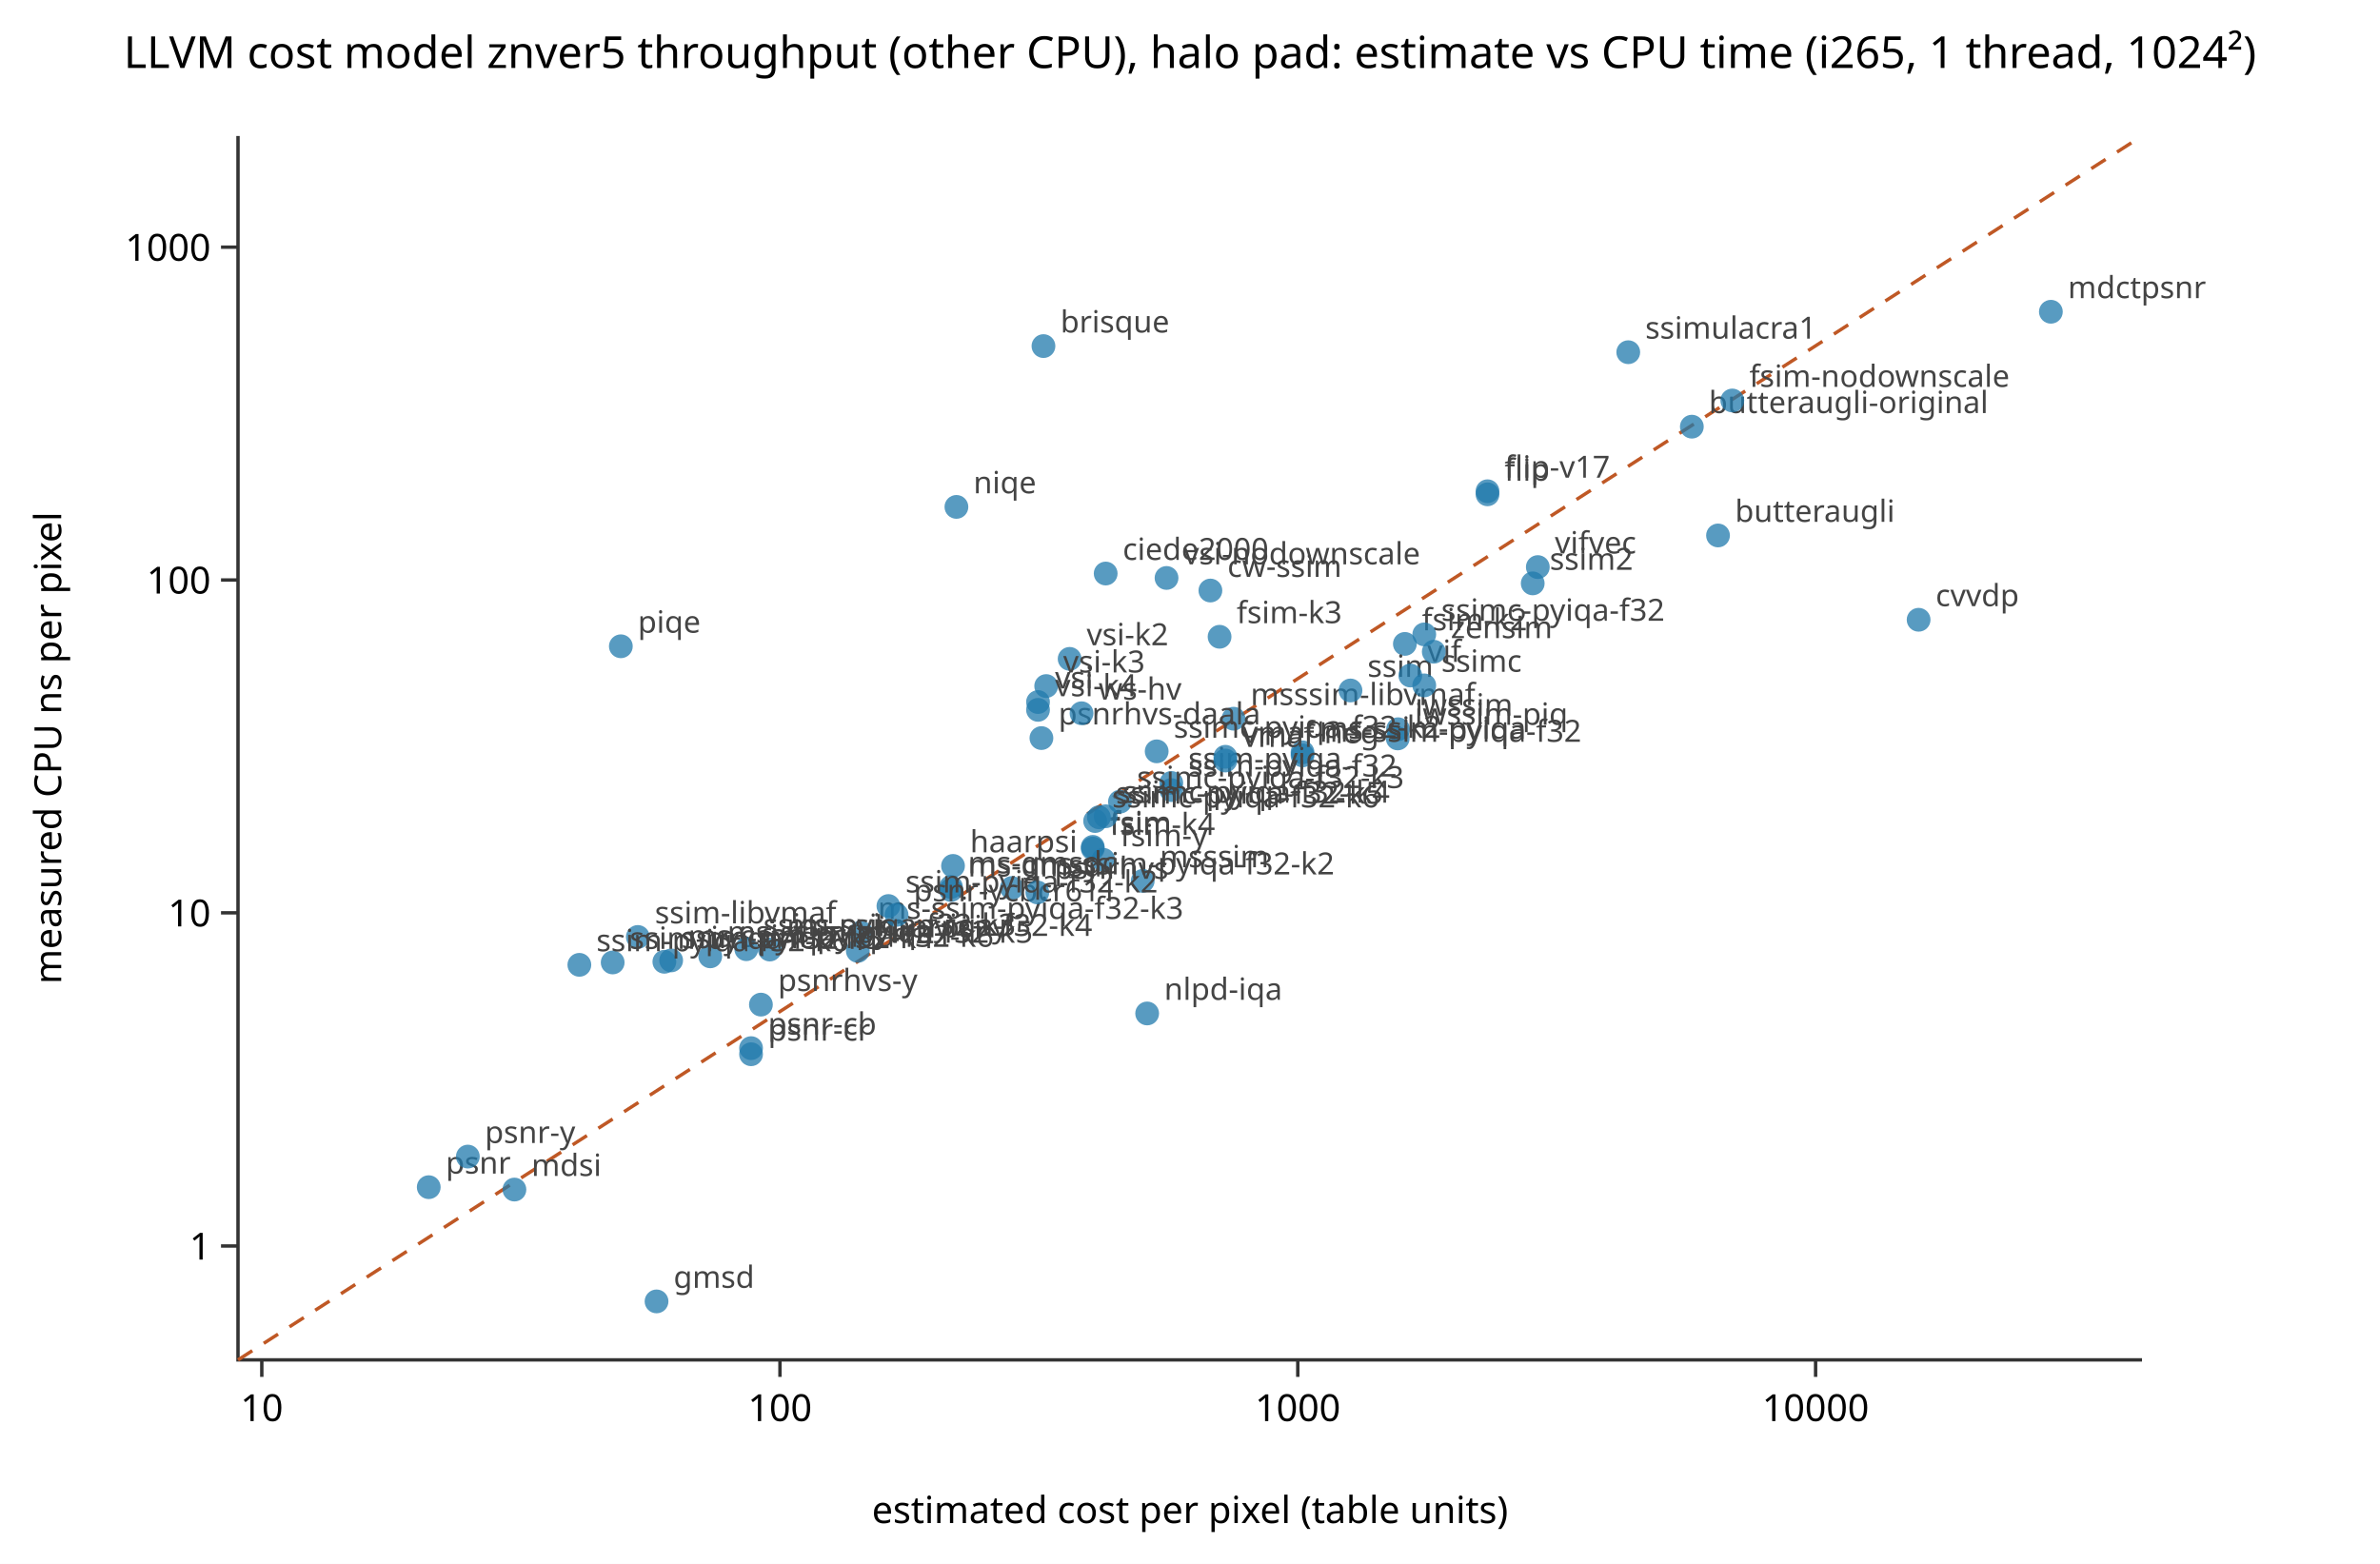
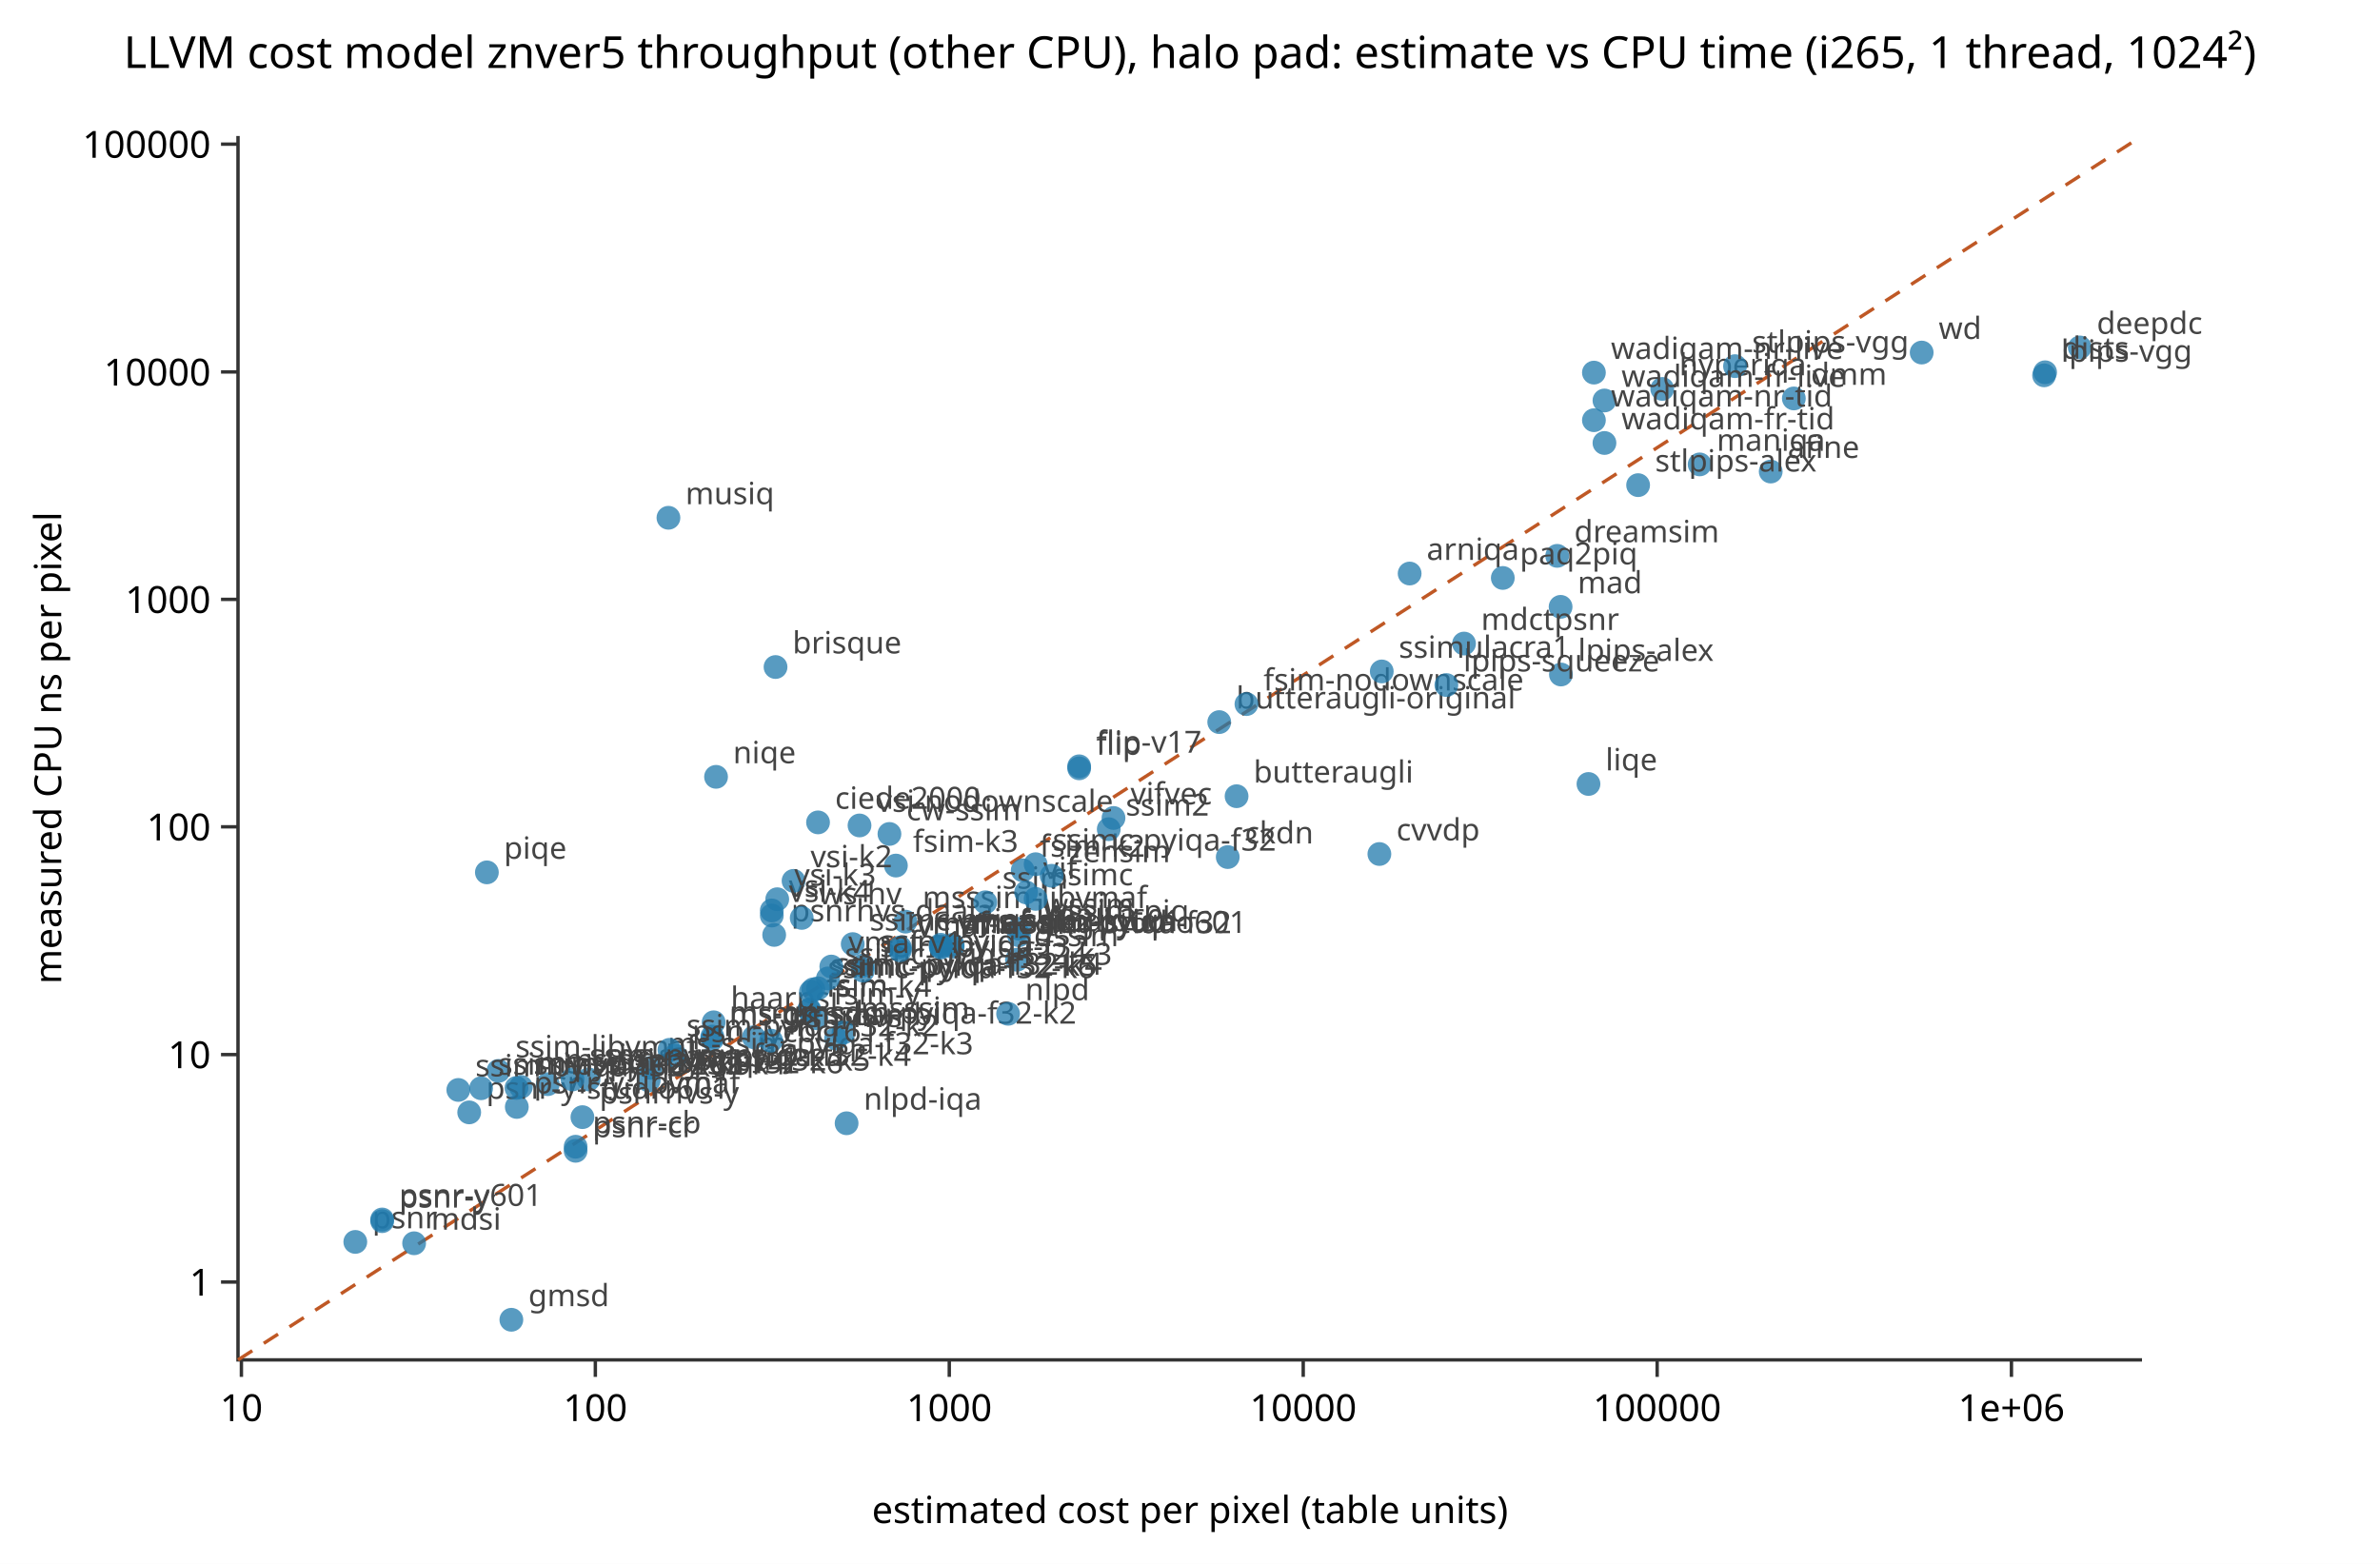
<svg xmlns="http://www.w3.org/2000/svg" viewBox="0 0 700 460" font-family="sans-serif" font-size="11">
  <rect width="700" height="460" fill="white" />
  <text x="350" y="20" text-anchor="middle" font-size="13">LLVM cost model znver5 throughput (other CPU), halo pad: estimate vs CPU time (i265, 1 thread, 1024²)</text>
  <path d="M70 40V400H630" fill="none" stroke="#333" />
-   <path d="M77.0 400v5" stroke="#333" />
-   <text x="77.0" y="418" text-anchor="middle">10</text>
-   <path d="M229.4 400v5" stroke="#333" />
-   <text x="229.4" y="418" text-anchor="middle">100</text>
-   <path d="M381.7 400v5" stroke="#333" />
-   <text x="381.7" y="418" text-anchor="middle">1000</text>
-   <path d="M534.0 400v5" stroke="#333" />
-   <text x="534.0" y="418" text-anchor="middle">10000</text>
-   <path d="M65 366.5h5" stroke="#333" />
-   <text x="62" y="370.5" text-anchor="end">1</text>
-   <path d="M65 268.5h5" stroke="#333" />
-   <text x="62" y="272.5" text-anchor="end">10</text>
-   <path d="M65 170.6h5" stroke="#333" />
-   <text x="62" y="174.6" text-anchor="end">100</text>
-   <path d="M65 72.7h5" stroke="#333" />
-   <text x="62" y="76.7" text-anchor="end">1000</text>
+   <path d="M71.0 400v5" stroke="#333" />
+   <text x="71.0" y="418" text-anchor="middle">10</text>
+   <path d="M175.1 400v5" stroke="#333" />
+   <text x="175.1" y="418" text-anchor="middle">100</text>
+   <path d="M279.2 400v5" stroke="#333" />
+   <text x="279.2" y="418" text-anchor="middle">1000</text>
+   <path d="M383.3 400v5" stroke="#333" />
+   <text x="383.3" y="418" text-anchor="middle">10000</text>
+   <path d="M487.4 400v5" stroke="#333" />
+   <text x="487.4" y="418" text-anchor="middle">100000</text>
+   <path d="M591.6 400v5" stroke="#333" />
+   <text x="591.6" y="418" text-anchor="middle">1e+06</text>
+   <path d="M65 377.1h5" stroke="#333" />
+   <text x="62" y="381.1" text-anchor="end">1</text>
+   <path d="M65 310.2h5" stroke="#333" />
+   <text x="62" y="314.2" text-anchor="end">10</text>
+   <path d="M65 243.2h5" stroke="#333" />
+   <text x="62" y="247.2" text-anchor="end">100</text>
+   <path d="M65 176.3h5" stroke="#333" />
+   <text x="62" y="180.3" text-anchor="end">1000</text>
+   <path d="M65 109.4h5" stroke="#333" />
+   <text x="62" y="113.4" text-anchor="end">10000</text>
+   <path d="M65 42.4h5" stroke="#333" />
+   <text x="62" y="46.4" text-anchor="end">100000</text>
  <path d="M70.0 400.0L630.0 40.0" stroke="#bf5825" stroke-dasharray="5 4" />
-   <circle cx="306.9" cy="101.8" r="3.5" fill="#2179ac" fill-opacity=".75" />
-   <text x="311.9" y="97.8" font-size="9" fill="#444">brisque</text>
-   <circle cx="505.3" cy="157.5" r="3.5" fill="#2179ac" fill-opacity=".75" />
-   <text x="510.3" y="153.5" font-size="9" fill="#444">butteraugli</text>
-   <circle cx="497.6" cy="125.5" r="3.5" fill="#2179ac" fill-opacity=".75" />
-   <text x="502.6" y="121.5" font-size="9" fill="#444">butteraugli-original</text>
-   <circle cx="325.2" cy="168.7" r="3.5" fill="#2179ac" fill-opacity=".75" />
-   <text x="330.2" y="164.7" font-size="9" fill="#444">ciede2000</text>
-   <circle cx="564.3" cy="182.3" r="3.5" fill="#2179ac" fill-opacity=".75" />
-   <text x="569.3" y="178.3" font-size="9" fill="#444">cvvdp</text>
-   <circle cx="356.0" cy="173.7" r="3.5" fill="#2179ac" fill-opacity=".75" />
-   <text x="361.0" y="169.7" font-size="9" fill="#444">cw-ssim</text>
-   <circle cx="437.5" cy="145.4" r="3.5" fill="#2179ac" fill-opacity=".75" />
-   <text x="442.5" y="141.4" font-size="9" fill="#444">flip</text>
-   <circle cx="437.5" cy="144.5" r="3.5" fill="#2179ac" fill-opacity=".75" />
-   <text x="442.5" y="140.5" font-size="9" fill="#444">flip-v17</text>
-   <circle cx="321.4" cy="249.1" r="3.5" fill="#2179ac" fill-opacity=".75" />
-   <text x="326.4" y="245.1" font-size="9" fill="#444">fsim</text>
-   <circle cx="413.2" cy="189.4" r="3.5" fill="#2179ac" fill-opacity=".75" />
-   <text x="418.2" y="185.4" font-size="9" fill="#444">fsim-k2</text>
-   <circle cx="358.7" cy="187.3" r="3.5" fill="#2179ac" fill-opacity=".75" />
-   <text x="363.7" y="183.3" font-size="9" fill="#444">fsim-k3</text>
-   <circle cx="321.4" cy="249.6" r="3.5" fill="#2179ac" fill-opacity=".75" />
-   <text x="326.4" y="245.6" font-size="9" fill="#444">fsim-k4</text>
-   <circle cx="509.5" cy="117.8" r="3.5" fill="#2179ac" fill-opacity=".75" />
-   <text x="514.5" y="113.8" font-size="9" fill="#444">fsim-nodownscale</text>
-   <circle cx="324.5" cy="252.9" r="3.5" fill="#2179ac" fill-opacity=".75" />
-   <text x="329.5" y="248.9" font-size="9" fill="#444">fsim-y</text>
-   <circle cx="193.1" cy="382.8" r="3.5" fill="#2179ac" fill-opacity=".75" />
-   <text x="198.1" y="378.8" font-size="9" fill="#444">gmsd</text>
-   <circle cx="280.3" cy="254.7" r="3.5" fill="#2179ac" fill-opacity=".75" />
-   <text x="285.3" y="250.7" font-size="9" fill="#444">haarpsi</text>
-   <circle cx="252.3" cy="279.7" r="3.5" fill="#2179ac" fill-opacity=".75" />
-   <text x="257.3" y="275.7" font-size="9" fill="#444">haarpsi-y</text>
-   <circle cx="411.2" cy="214.5" r="3.5" fill="#2179ac" fill-opacity=".75" />
-   <text x="416.2" y="210.5" font-size="9" fill="#444">iwssim</text>
-   <circle cx="411.1" cy="217.2" r="3.5" fill="#2179ac" fill-opacity=".75" />
-   <text x="416.1" y="213.2" font-size="9" fill="#444">iwssim-piq</text>
-   <circle cx="603.2" cy="91.7" r="3.5" fill="#2179ac" fill-opacity=".75" />
-   <text x="608.2" y="87.7" font-size="9" fill="#444">mdctpsnr</text>
-   <circle cx="151.3" cy="349.9" r="3.5" fill="#2179ac" fill-opacity=".75" />
-   <text x="156.3" y="345.9" font-size="9" fill="#444">mdsi</text>
-   <circle cx="279.7" cy="261.8" r="3.5" fill="#2179ac" fill-opacity=".75" />
-   <text x="284.7" y="257.8" font-size="9" fill="#444">ms-gmsd</text>
-   <circle cx="279.7" cy="260.9" r="3.5" fill="#2179ac" fill-opacity=".75" />
-   <text x="284.7" y="256.9" font-size="9" fill="#444">ms-gmsdc</text>
-   <circle cx="383.1" cy="221.3" r="3.5" fill="#2179ac" fill-opacity=".75" />
-   <text x="388.1" y="217.3" font-size="9" fill="#444">ms-ssim-pyiqa</text>
-   <circle cx="383.1" cy="222.2" r="3.5" fill="#2179ac" fill-opacity=".75" />
-   <text x="388.1" y="218.2" font-size="9" fill="#444">ms-ssim-pyiqa-f32</text>
-   <circle cx="297.6" cy="261.2" r="3.5" fill="#2179ac" fill-opacity=".75" />
-   <text x="302.6" y="257.2" font-size="9" fill="#444">ms-ssim-pyiqa-f32-k2</text>
-   <circle cx="253.2" cy="274.3" r="3.5" fill="#2179ac" fill-opacity=".75" />
-   <text x="258.2" y="270.3" font-size="9" fill="#444">ms-ssim-pyiqa-f32-k3</text>
-   <circle cx="226.4" cy="279.3" r="3.5" fill="#2179ac" fill-opacity=".75" />
-   <text x="231.4" y="275.3" font-size="9" fill="#444">ms-ssim-pyiqa-f32-k4</text>
-   <circle cx="208.9" cy="281.3" r="3.5" fill="#2179ac" fill-opacity=".75" />
-   <text x="213.9" y="277.3" font-size="9" fill="#444">ms-ssim-pyiqa-f32-k5</text>
-   <circle cx="197.4" cy="282.5" r="3.5" fill="#2179ac" fill-opacity=".75" />
-   <text x="202.4" y="278.5" font-size="9" fill="#444">ms-ssim-pyiqa-f32-k6</text>
-   <circle cx="336.1" cy="259.1" r="3.5" fill="#2179ac" fill-opacity=".75" />
-   <text x="341.1" y="255.1" font-size="9" fill="#444">msssim</text>
-   <circle cx="362.8" cy="211.4" r="3.5" fill="#2179ac" fill-opacity=".75" />
-   <text x="367.8" y="207.4" font-size="9" fill="#444">msssim-libvmaf</text>
-   <circle cx="281.3" cy="149.1" r="3.5" fill="#2179ac" fill-opacity=".75" />
-   <text x="286.3" y="145.1" font-size="9" fill="#444">niqe</text>
-   <circle cx="337.4" cy="298.1" r="3.5" fill="#2179ac" fill-opacity=".75" />
-   <text x="342.4" y="294.1" font-size="9" fill="#444">nlpd-iqa</text>
-   <circle cx="182.6" cy="190.1" r="3.5" fill="#2179ac" fill-opacity=".75" />
-   <text x="187.6" y="186.1" font-size="9" fill="#444">piqe</text>
-   <circle cx="126.1" cy="349.2" r="3.5" fill="#2179ac" fill-opacity=".75" />
-   <text x="131.1" y="345.2" font-size="9" fill="#444">psnr</text>
-   <circle cx="220.9" cy="308.3" r="3.5" fill="#2179ac" fill-opacity=".75" />
-   <text x="225.9" y="304.3" font-size="9" fill="#444">psnr-cb</text>
-   <circle cx="220.9" cy="310.1" r="3.5" fill="#2179ac" fill-opacity=".75" />
-   <text x="225.9" y="306.1" font-size="9" fill="#444">psnr-cr</text>
-   <circle cx="137.6" cy="340.2" r="3.5" fill="#2179ac" fill-opacity=".75" />
-   <text x="142.6" y="336.2" font-size="9" fill="#444">psnr-y</text>
-   <circle cx="263.7" cy="269.1" r="3.5" fill="#2179ac" fill-opacity=".75" />
-   <text x="268.7" y="265.1" font-size="9" fill="#444">psnr-ycbcr611</text>
-   <circle cx="305.1" cy="262.5" r="3.5" fill="#2179ac" fill-opacity=".75" />
-   <text x="310.1" y="258.5" font-size="9" fill="#444">psnrhvs</text>
-   <circle cx="306.3" cy="217.1" r="3.5" fill="#2179ac" fill-opacity=".75" />
-   <text x="311.3" y="213.1" font-size="9" fill="#444">psnrhvs-daala</text>
-   <circle cx="223.8" cy="295.5" r="3.5" fill="#2179ac" fill-opacity=".75" />
-   <text x="228.8" y="291.5" font-size="9" fill="#444">psnrhvs-y</text>
-   <circle cx="397.2" cy="203.1" r="3.5" fill="#2179ac" fill-opacity=".75" />
-   <text x="402.2" y="199.1" font-size="9" fill="#444">ssim</text>
-   <circle cx="187.6" cy="275.6" r="3.5" fill="#2179ac" fill-opacity=".75" />
-   <text x="192.6" y="271.6" font-size="9" fill="#444">ssim-libvmaf</text>
-   <circle cx="344.5" cy="230.3" r="3.5" fill="#2179ac" fill-opacity=".75" />
-   <text x="349.5" y="226.3" font-size="9" fill="#444">ssim-pyiqa</text>
-   <circle cx="344.5" cy="232.4" r="3.5" fill="#2179ac" fill-opacity=".75" />
-   <text x="349.5" y="228.4" font-size="9" fill="#444">ssim-pyiqa-f32</text>
-   <circle cx="261.3" cy="266.5" r="3.5" fill="#2179ac" fill-opacity=".75" />
-   <text x="266.3" y="262.5" font-size="9" fill="#444">ssim-pyiqa-f32-k2</text>
-   <circle cx="219.5" cy="279.2" r="3.5" fill="#2179ac" fill-opacity=".75" />
-   <text x="224.5" y="275.2" font-size="9" fill="#444">ssim-pyiqa-f32-k3</text>
-   <circle cx="195.4" cy="282.9" r="3.5" fill="#2179ac" fill-opacity=".75" />
-   <text x="200.4" y="278.9" font-size="9" fill="#444">ssim-pyiqa-f32-k4</text>
-   <circle cx="180.2" cy="283.1" r="3.5" fill="#2179ac" fill-opacity=".75" />
-   <text x="185.2" y="279.1" font-size="9" fill="#444">ssim-pyiqa-f32-k5</text>
-   <circle cx="170.4" cy="283.8" r="3.5" fill="#2179ac" fill-opacity=".75" />
-   <text x="175.4" y="279.8" font-size="9" fill="#444">ssim-pyiqa-f32-k6</text>
-   <circle cx="450.8" cy="171.6" r="3.5" fill="#2179ac" fill-opacity=".75" />
-   <text x="455.8" y="167.6" font-size="9" fill="#444">ssim2</text>
-   <circle cx="418.9" cy="201.6" r="3.5" fill="#2179ac" fill-opacity=".75" />
-   <text x="423.9" y="197.6" font-size="9" fill="#444">ssimc</text>
-   <circle cx="418.9" cy="186.6" r="3.5" fill="#2179ac" fill-opacity=".75" />
-   <text x="423.9" y="182.6" font-size="9" fill="#444">ssimc-pyiqa-f32</text>
-   <circle cx="340.2" cy="221.0" r="3.5" fill="#2179ac" fill-opacity=".75" />
-   <text x="345.2" y="217.0" font-size="9" fill="#444">ssimc-pyiqa-f32-k2</text>
-   <circle cx="329.4" cy="235.8" r="3.5" fill="#2179ac" fill-opacity=".75" />
-   <text x="334.4" y="231.8" font-size="9" fill="#444">ssimc-pyiqa-f32-k3</text>
-   <circle cx="325.2" cy="240.1" r="3.5" fill="#2179ac" fill-opacity=".75" />
-   <text x="330.2" y="236.1" font-size="9" fill="#444">ssimc-pyiqa-f32-k4</text>
-   <circle cx="323.2" cy="240.4" r="3.5" fill="#2179ac" fill-opacity=".75" />
-   <text x="328.2" y="236.4" font-size="9" fill="#444">ssimc-pyiqa-f32-k5</text>
-   <circle cx="322.1" cy="241.5" r="3.5" fill="#2179ac" fill-opacity=".75" />
-   <text x="327.1" y="237.5" font-size="9" fill="#444">ssimc-pyiqa-f32-k6</text>
-   <circle cx="478.9" cy="103.6" r="3.5" fill="#2179ac" fill-opacity=".75" />
-   <text x="483.9" y="99.6" font-size="9" fill="#444">ssimulacra1</text>
-   <circle cx="414.8" cy="198.7" r="3.5" fill="#2179ac" fill-opacity=".75" />
-   <text x="419.8" y="194.7" font-size="9" fill="#444">vif</text>
-   <circle cx="452.3" cy="166.8" r="3.5" fill="#2179ac" fill-opacity=".75" />
-   <text x="457.3" y="162.8" font-size="9" fill="#444">vifvec</text>
-   <circle cx="360.4" cy="223.7" r="3.5" fill="#2179ac" fill-opacity=".75" />
-   <text x="365.4" y="219.7" font-size="9" fill="#444">vmaf</text>
-   <circle cx="360.4" cy="222.6" r="3.5" fill="#2179ac" fill-opacity=".75" />
-   <text x="365.4" y="218.6" font-size="9" fill="#444">vmaf-neg</text>
-   <circle cx="305.3" cy="206.5" r="3.5" fill="#2179ac" fill-opacity=".75" />
-   <text x="310.3" y="202.5" font-size="9" fill="#444">vsi</text>
-   <circle cx="314.6" cy="193.8" r="3.5" fill="#2179ac" fill-opacity=".75" />
-   <text x="319.6" y="189.8" font-size="9" fill="#444">vsi-k2</text>
-   <circle cx="307.7" cy="201.8" r="3.5" fill="#2179ac" fill-opacity=".75" />
-   <text x="312.7" y="197.8" font-size="9" fill="#444">vsi-k3</text>
-   <circle cx="305.3" cy="208.8" r="3.5" fill="#2179ac" fill-opacity=".75" />
-   <text x="310.3" y="204.8" font-size="9" fill="#444">vsi-k4</text>
-   <circle cx="343.1" cy="170.0" r="3.5" fill="#2179ac" fill-opacity=".75" />
-   <text x="348.1" y="166.0" font-size="9" fill="#444">vsi-nodownscale</text>
-   <circle cx="318.1" cy="209.8" r="3.5" fill="#2179ac" fill-opacity=".75" />
-   <text x="323.1" y="205.8" font-size="9" fill="#444">ws-hv</text>
-   <circle cx="421.7" cy="191.7" r="3.5" fill="#2179ac" fill-opacity=".75" />
-   <text x="426.7" y="187.7" font-size="9" fill="#444">zensim</text>
+   <circle cx="520.8" cy="138.7" r="3.5" fill="#2179ac" fill-opacity=".75" />
+   <text x="525.8" y="134.7" font-size="9" fill="#444">afine</text>
+   <circle cx="414.6" cy="168.7" r="3.5" fill="#2179ac" fill-opacity=".75" />
+   <text x="419.6" y="164.7" font-size="9" fill="#444">arniqa</text>
+   <circle cx="228.1" cy="196.2" r="3.5" fill="#2179ac" fill-opacity=".75" />
+   <text x="233.1" y="192.2" font-size="9" fill="#444">brisque</text>
+   <circle cx="363.7" cy="234.2" r="3.5" fill="#2179ac" fill-opacity=".75" />
+   <text x="368.7" y="230.2" font-size="9" fill="#444">butteraugli</text>
+   <circle cx="358.6" cy="212.4" r="3.5" fill="#2179ac" fill-opacity=".75" />
+   <text x="363.6" y="208.4" font-size="9" fill="#444">butteraugli-original</text>
+   <circle cx="245.9" cy="305.5" r="3.5" fill="#2179ac" fill-opacity=".75" />
+   <text x="250.9" y="301.5" font-size="9" fill="#444">cambi</text>
+   <circle cx="240.6" cy="241.9" r="3.5" fill="#2179ac" fill-opacity=".75" />
+   <text x="245.6" y="237.9" font-size="9" fill="#444">ciede2000</text>
+   <circle cx="361.1" cy="252.1" r="3.5" fill="#2179ac" fill-opacity=".75" />
+   <text x="366.1" y="248.1" font-size="9" fill="#444">ckdn</text>
+   <circle cx="405.7" cy="251.2" r="3.5" fill="#2179ac" fill-opacity=".75" />
+   <text x="410.7" y="247.2" font-size="9" fill="#444">cvvdp</text>
+   <circle cx="261.6" cy="245.3" r="3.5" fill="#2179ac" fill-opacity=".75" />
+   <text x="266.6" y="241.3" font-size="9" fill="#444">cw-ssim</text>
+   <circle cx="611.7" cy="102.2" r="3.5" fill="#2179ac" fill-opacity=".75" />
+   <text x="616.7" y="98.2" font-size="9" fill="#444">deepdc</text>
+   <circle cx="601.5" cy="109.5" r="3.5" fill="#2179ac" fill-opacity=".75" />
+   <text x="606.5" y="105.5" font-size="9" fill="#444">dists</text>
+   <circle cx="527.6" cy="117.2" r="3.5" fill="#2179ac" fill-opacity=".75" />
+   <text x="532.6" y="113.2" font-size="9" fill="#444">dmm</text>
+   <circle cx="458.0" cy="163.5" r="3.5" fill="#2179ac" fill-opacity=".75" />
+   <text x="463.0" y="159.5" font-size="9" fill="#444">dreamsim</text>
+   <circle cx="299.1" cy="282.3" r="3.5" fill="#2179ac" fill-opacity=".75" />
+   <text x="304.1" y="278.3" font-size="9" fill="#444">dssim</text>
+   <circle cx="317.4" cy="226.0" r="3.5" fill="#2179ac" fill-opacity=".75" />
+   <text x="322.4" y="222.0" font-size="9" fill="#444">flip</text>
+   <circle cx="317.4" cy="225.4" r="3.5" fill="#2179ac" fill-opacity=".75" />
+   <text x="322.4" y="221.4" font-size="9" fill="#444">flip-v17</text>
+   <circle cx="238.0" cy="296.9" r="3.5" fill="#2179ac" fill-opacity=".75" />
+   <text x="243.0" y="292.9" font-size="9" fill="#444">fsim</text>
+   <circle cx="300.8" cy="256.0" r="3.5" fill="#2179ac" fill-opacity=".75" />
+   <text x="305.8" y="252.0" font-size="9" fill="#444">fsim-k2</text>
+   <circle cx="263.5" cy="254.6" r="3.5" fill="#2179ac" fill-opacity=".75" />
+   <text x="268.5" y="250.6" font-size="9" fill="#444">fsim-k3</text>
+   <circle cx="238.0" cy="297.2" r="3.5" fill="#2179ac" fill-opacity=".75" />
+   <text x="243.0" y="293.2" font-size="9" fill="#444">fsim-k4</text>
+   <circle cx="366.6" cy="207.1" r="3.5" fill="#2179ac" fill-opacity=".75" />
+   <text x="371.6" y="203.1" font-size="9" fill="#444">fsim-nodownscale</text>
+   <circle cx="240.1" cy="299.5" r="3.5" fill="#2179ac" fill-opacity=".75" />
+   <text x="245.1" y="295.5" font-size="9" fill="#444">fsim-y</text>
+   <circle cx="150.4" cy="388.2" r="3.5" fill="#2179ac" fill-opacity=".75" />
+   <text x="155.4" y="384.2" font-size="9" fill="#444">gmsd</text>
+   <circle cx="209.9" cy="300.7" r="3.5" fill="#2179ac" fill-opacity=".75" />
+   <text x="214.9" y="296.7" font-size="9" fill="#444">haarpsi</text>
+   <circle cx="190.8" cy="317.8" r="3.5" fill="#2179ac" fill-opacity=".75" />
+   <text x="195.8" y="313.8" font-size="9" fill="#444">haarpsi-y</text>
+   <circle cx="488.9" cy="114.4" r="3.5" fill="#2179ac" fill-opacity=".75" />
+   <text x="493.9" y="110.4" font-size="9" fill="#444">hyperiqa</text>
+   <circle cx="299.8" cy="273.2" r="3.5" fill="#2179ac" fill-opacity=".75" />
+   <text x="304.8" y="269.2" font-size="9" fill="#444">iwssim</text>
+   <circle cx="299.7" cy="275.1" r="3.5" fill="#2179ac" fill-opacity=".75" />
+   <text x="304.7" y="271.1" font-size="9" fill="#444">iwssim-piq</text>
+   <circle cx="467.2" cy="230.6" r="3.5" fill="#2179ac" fill-opacity=".75" />
+   <text x="472.2" y="226.6" font-size="9" fill="#444">liqe</text>
+   <circle cx="459.1" cy="198.4" r="3.5" fill="#2179ac" fill-opacity=".75" />
+   <text x="464.1" y="194.4" font-size="9" fill="#444">lpips-alex</text>
+   <circle cx="425.4" cy="201.5" r="3.5" fill="#2179ac" fill-opacity=".75" />
+   <text x="430.4" y="197.5" font-size="9" fill="#444">lpips-squeeze</text>
+   <circle cx="601.2" cy="110.4" r="3.5" fill="#2179ac" fill-opacity=".75" />
+   <text x="606.2" y="106.4" font-size="9" fill="#444">lpips-vgg</text>
+   <circle cx="459.0" cy="178.5" r="3.5" fill="#2179ac" fill-opacity=".75" />
+   <text x="464.0" y="174.5" font-size="9" fill="#444">mad</text>
+   <circle cx="499.9" cy="136.6" r="3.5" fill="#2179ac" fill-opacity=".75" />
+   <text x="504.9" y="132.6" font-size="9" fill="#444">maniqa</text>
+   <circle cx="430.6" cy="189.3" r="3.5" fill="#2179ac" fill-opacity=".75" />
+   <text x="435.6" y="185.3" font-size="9" fill="#444">mdctpsnr</text>
+   <circle cx="121.8" cy="365.7" r="3.5" fill="#2179ac" fill-opacity=".75" />
+   <text x="126.8" y="361.7" font-size="9" fill="#444">mdsi</text>
+   <circle cx="209.5" cy="305.6" r="3.5" fill="#2179ac" fill-opacity=".75" />
+   <text x="214.5" y="301.6" font-size="9" fill="#444">ms-gmsd</text>
+   <circle cx="209.5" cy="304.9" r="3.5" fill="#2179ac" fill-opacity=".75" />
+   <text x="214.5" y="300.9" font-size="9" fill="#444">ms-gmsdc</text>
+   <circle cx="280.2" cy="277.9" r="3.5" fill="#2179ac" fill-opacity=".75" />
+   <text x="285.2" y="273.9" font-size="9" fill="#444">ms-ssim-pyiqa</text>
+   <circle cx="280.2" cy="278.5" r="3.5" fill="#2179ac" fill-opacity=".75" />
+   <text x="285.2" y="274.5" font-size="9" fill="#444">ms-ssim-pyiqa-f32</text>
+   <circle cx="221.7" cy="305.1" r="3.5" fill="#2179ac" fill-opacity=".75" />
+   <text x="226.7" y="301.1" font-size="9" fill="#444">ms-ssim-pyiqa-f32-k2</text>
+   <circle cx="191.4" cy="314.1" r="3.5" fill="#2179ac" fill-opacity=".75" />
+   <text x="196.4" y="310.1" font-size="9" fill="#444">ms-ssim-pyiqa-f32-k3</text>
+   <circle cx="173.1" cy="317.5" r="3.5" fill="#2179ac" fill-opacity=".75" />
+   <text x="178.1" y="313.5" font-size="9" fill="#444">ms-ssim-pyiqa-f32-k4</text>
+   <circle cx="161.1" cy="318.9" r="3.5" fill="#2179ac" fill-opacity=".75" />
+   <text x="166.1" y="314.9" font-size="9" fill="#444">ms-ssim-pyiqa-f32-k5</text>
+   <circle cx="153.2" cy="319.7" r="3.5" fill="#2179ac" fill-opacity=".75" />
+   <text x="158.2" y="315.7" font-size="9" fill="#444">ms-ssim-pyiqa-f32-k6</text>
+   <circle cx="248.1" cy="303.7" r="3.5" fill="#2179ac" fill-opacity=".75" />
+   <text x="253.1" y="299.7" font-size="9" fill="#444">msssim</text>
+   <circle cx="266.3" cy="271.1" r="3.5" fill="#2179ac" fill-opacity=".75" />
+   <text x="271.3" y="267.1" font-size="9" fill="#444">msssim-libvmaf</text>
+   <circle cx="196.6" cy="152.3" r="3.5" fill="#2179ac" fill-opacity=".75" />
+   <text x="201.6" y="148.3" font-size="9" fill="#444">musiq</text>
+   <circle cx="210.6" cy="228.5" r="3.5" fill="#2179ac" fill-opacity=".75" />
+   <text x="215.6" y="224.5" font-size="9" fill="#444">niqe</text>
+   <circle cx="296.5" cy="298.2" r="3.5" fill="#2179ac" fill-opacity=".75" />
+   <text x="301.5" y="294.2" font-size="9" fill="#444">nlpd</text>
+   <circle cx="249.0" cy="330.4" r="3.5" fill="#2179ac" fill-opacity=".75" />
+   <text x="254.0" y="326.4" font-size="9" fill="#444">nlpd-iqa</text>
+   <circle cx="442.0" cy="170.0" r="3.5" fill="#2179ac" fill-opacity=".75" />
+   <text x="447.0" y="166.0" font-size="9" fill="#444">paq2piq</text>
+   <circle cx="143.2" cy="256.6" r="3.5" fill="#2179ac" fill-opacity=".75" />
+   <text x="148.2" y="252.6" font-size="9" fill="#444">piqe</text>
+   <circle cx="104.5" cy="365.3" r="3.5" fill="#2179ac" fill-opacity=".75" />
+   <text x="109.5" y="361.3" font-size="9" fill="#444">psnr</text>
+   <circle cx="169.3" cy="337.3" r="3.5" fill="#2179ac" fill-opacity=".75" />
+   <text x="174.3" y="333.3" font-size="9" fill="#444">psnr-cb</text>
+   <circle cx="169.3" cy="338.5" r="3.5" fill="#2179ac" fill-opacity=".75" />
+   <text x="174.3" y="334.5" font-size="9" fill="#444">psnr-cr</text>
+   <circle cx="112.4" cy="359.2" r="3.5" fill="#2179ac" fill-opacity=".75" />
+   <text x="117.4" y="355.2" font-size="9" fill="#444">psnr-y</text>
+   <circle cx="152.0" cy="325.6" r="3.5" fill="#2179ac" fill-opacity=".75" />
+   <text x="157.0" y="321.6" font-size="9" fill="#444">psnr-y-libvmaf</text>
+   <circle cx="138.0" cy="327.2" r="3.5" fill="#2179ac" fill-opacity=".75" />
+   <text x="143.0" y="323.2" font-size="9" fill="#444">psnr-y-studio601</text>
+   <circle cx="112.4" cy="358.7" r="3.5" fill="#2179ac" fill-opacity=".75" />
+   <text x="117.4" y="354.7" font-size="9" fill="#444">psnr-y601</text>
+   <circle cx="198.6" cy="310.5" r="3.5" fill="#2179ac" fill-opacity=".75" />
+   <text x="203.6" y="306.5" font-size="9" fill="#444">psnr-ycbcr611</text>
+   <circle cx="226.8" cy="306.1" r="3.5" fill="#2179ac" fill-opacity=".75" />
+   <text x="231.8" y="302.1" font-size="9" fill="#444">psnrhvs</text>
+   <circle cx="227.7" cy="275.0" r="3.5" fill="#2179ac" fill-opacity=".75" />
+   <text x="232.7" y="271.0" font-size="9" fill="#444">psnrhvs-daala</text>
+   <circle cx="171.3" cy="328.6" r="3.5" fill="#2179ac" fill-opacity=".75" />
+   <text x="176.3" y="324.6" font-size="9" fill="#444">psnrhvs-y</text>
+   <circle cx="289.8" cy="265.4" r="3.5" fill="#2179ac" fill-opacity=".75" />
+   <text x="294.8" y="261.4" font-size="9" fill="#444">ssim</text>
+   <circle cx="146.6" cy="315.0" r="3.5" fill="#2179ac" fill-opacity=".75" />
+   <text x="151.6" y="311.0" font-size="9" fill="#444">ssim-libvmaf</text>
+   <circle cx="253.8" cy="284.0" r="3.5" fill="#2179ac" fill-opacity=".75" />
+   <text x="258.8" y="280.0" font-size="9" fill="#444">ssim-pyiqa</text>
+   <circle cx="253.8" cy="285.5" r="3.5" fill="#2179ac" fill-opacity=".75" />
+   <text x="258.8" y="281.5" font-size="9" fill="#444">ssim-pyiqa-f32</text>
+   <circle cx="196.9" cy="308.8" r="3.5" fill="#2179ac" fill-opacity=".75" />
+   <text x="201.9" y="304.8" font-size="9" fill="#444">ssim-pyiqa-f32-k2</text>
+   <circle cx="168.4" cy="317.5" r="3.5" fill="#2179ac" fill-opacity=".75" />
+   <text x="173.4" y="313.5" font-size="9" fill="#444">ssim-pyiqa-f32-k3</text>
+   <circle cx="151.9" cy="320.0" r="3.5" fill="#2179ac" fill-opacity=".75" />
+   <text x="156.9" y="316.0" font-size="9" fill="#444">ssim-pyiqa-f32-k4</text>
+   <circle cx="141.5" cy="320.1" r="3.5" fill="#2179ac" fill-opacity=".75" />
+   <text x="146.5" y="316.1" font-size="9" fill="#444">ssim-pyiqa-f32-k5</text>
+   <circle cx="134.8" cy="320.6" r="3.5" fill="#2179ac" fill-opacity=".75" />
+   <text x="139.8" y="316.6" font-size="9" fill="#444">ssim-pyiqa-f32-k6</text>
+   <circle cx="326.1" cy="243.9" r="3.5" fill="#2179ac" fill-opacity=".75" />
+   <text x="331.1" y="239.9" font-size="9" fill="#444">ssim2</text>
+   <circle cx="304.6" cy="264.4" r="3.5" fill="#2179ac" fill-opacity=".75" />
+   <text x="309.6" y="260.4" font-size="9" fill="#444">ssimc</text>
+   <circle cx="304.6" cy="254.2" r="3.5" fill="#2179ac" fill-opacity=".75" />
+   <text x="309.6" y="250.2" font-size="9" fill="#444">ssimc-pyiqa-f32</text>
+   <circle cx="250.8" cy="277.7" r="3.5" fill="#2179ac" fill-opacity=".75" />
+   <text x="255.8" y="273.7" font-size="9" fill="#444">ssimc-pyiqa-f32-k2</text>
+   <circle cx="243.5" cy="287.8" r="3.5" fill="#2179ac" fill-opacity=".75" />
+   <text x="248.5" y="283.8" font-size="9" fill="#444">ssimc-pyiqa-f32-k3</text>
+   <circle cx="240.6" cy="290.7" r="3.5" fill="#2179ac" fill-opacity=".75" />
+   <text x="245.6" y="286.7" font-size="9" fill="#444">ssimc-pyiqa-f32-k4</text>
+   <circle cx="239.2" cy="291.0" r="3.5" fill="#2179ac" fill-opacity=".75" />
+   <text x="244.2" y="287.0" font-size="9" fill="#444">ssimc-pyiqa-f32-k5</text>
+   <circle cx="238.5" cy="291.7" r="3.5" fill="#2179ac" fill-opacity=".75" />
+   <text x="243.5" y="287.7" font-size="9" fill="#444">ssimc-pyiqa-f32-k6</text>
+   <circle cx="406.4" cy="197.5" r="3.5" fill="#2179ac" fill-opacity=".75" />
+   <text x="411.4" y="193.5" font-size="9" fill="#444">ssimulacra1</text>
+   <circle cx="481.8" cy="142.7" r="3.5" fill="#2179ac" fill-opacity=".75" />
+   <text x="486.8" y="138.7" font-size="9" fill="#444">stlpips-alex</text>
+   <circle cx="510.3" cy="107.7" r="3.5" fill="#2179ac" fill-opacity=".75" />
+   <text x="515.3" y="103.7" font-size="9" fill="#444">stlpips-vgg</text>
+   <circle cx="301.8" cy="262.5" r="3.5" fill="#2179ac" fill-opacity=".75" />
+   <text x="306.8" y="258.5" font-size="9" fill="#444">vif</text>
+   <circle cx="327.5" cy="240.6" r="3.5" fill="#2179ac" fill-opacity=".75" />
+   <text x="332.5" y="236.6" font-size="9" fill="#444">vifvec</text>
+   <circle cx="264.7" cy="279.5" r="3.5" fill="#2179ac" fill-opacity=".75" />
+   <text x="269.7" y="275.5" font-size="9" fill="#444">vmaf</text>
+   <circle cx="276.7" cy="278.7" r="3.5" fill="#2179ac" fill-opacity=".75" />
+   <text x="281.7" y="274.7" font-size="9" fill="#444">vmaf-4k</text>
+   <circle cx="264.7" cy="278.7" r="3.5" fill="#2179ac" fill-opacity=".75" />
+   <text x="269.7" y="274.7" font-size="9" fill="#444">vmaf-neg</text>
+   <circle cx="276.7" cy="278.4" r="3.5" fill="#2179ac" fill-opacity=".75" />
+   <text x="281.7" y="274.4" font-size="9" fill="#444">vmaf-neg-studio601</text>
+   <circle cx="276.7" cy="277.9" r="3.5" fill="#2179ac" fill-opacity=".75" />
+   <text x="281.7" y="273.9" font-size="9" fill="#444">vmaf-studio601</text>
+   <circle cx="244.5" cy="284.3" r="3.5" fill="#2179ac" fill-opacity=".75" />
+   <text x="249.5" y="280.3" font-size="9" fill="#444">vmaf-v1</text>
+   <circle cx="227.0" cy="267.8" r="3.5" fill="#2179ac" fill-opacity=".75" />
+   <text x="232.0" y="263.8" font-size="9" fill="#444">vsi</text>
+   <circle cx="233.4" cy="259.1" r="3.5" fill="#2179ac" fill-opacity=".75" />
+   <text x="238.4" y="255.1" font-size="9" fill="#444">vsi-k2</text>
+   <circle cx="228.6" cy="264.5" r="3.5" fill="#2179ac" fill-opacity=".75" />
+   <text x="233.6" y="260.5" font-size="9" fill="#444">vsi-k3</text>
+   <circle cx="227.0" cy="269.3" r="3.5" fill="#2179ac" fill-opacity=".75" />
+   <text x="232.0" y="265.3" font-size="9" fill="#444">vsi-k4</text>
+   <circle cx="252.8" cy="242.8" r="3.5" fill="#2179ac" fill-opacity=".75" />
+   <text x="257.8" y="238.8" font-size="9" fill="#444">vsi-nodownscale</text>
+   <circle cx="471.9" cy="117.8" r="3.5" fill="#2179ac" fill-opacity=".75" />
+   <text x="476.9" y="113.8" font-size="9" fill="#444">wadiqam-fr-live</text>
+   <circle cx="471.9" cy="130.3" r="3.5" fill="#2179ac" fill-opacity=".75" />
+   <text x="476.9" y="126.3" font-size="9" fill="#444">wadiqam-fr-tid</text>
+   <circle cx="468.8" cy="109.6" r="3.5" fill="#2179ac" fill-opacity=".75" />
+   <text x="473.8" y="105.6" font-size="9" fill="#444">wadiqam-nr-live</text>
+   <circle cx="468.8" cy="123.6" r="3.5" fill="#2179ac" fill-opacity=".75" />
+   <text x="473.8" y="119.6" font-size="9" fill="#444">wadiqam-nr-tid</text>
+   <circle cx="565.2" cy="103.7" r="3.5" fill="#2179ac" fill-opacity=".75" />
+   <text x="570.2" y="99.7" font-size="9" fill="#444">wd</text>
+   <circle cx="235.8" cy="270.0" r="3.5" fill="#2179ac" fill-opacity=".75" />
+   <text x="240.8" y="266.0" font-size="9" fill="#444">ws-hv</text>
+   <circle cx="309.3" cy="257.6" r="3.5" fill="#2179ac" fill-opacity=".75" />
+   <text x="314.3" y="253.6" font-size="9" fill="#444">zensim</text>
  <text x="350" y="448" text-anchor="middle">estimated cost per pixel (table units)</text>
  <text x="18" y="220" text-anchor="middle" transform="rotate(-90 18 220)">measured CPU ns per pixel</text>
</svg>
